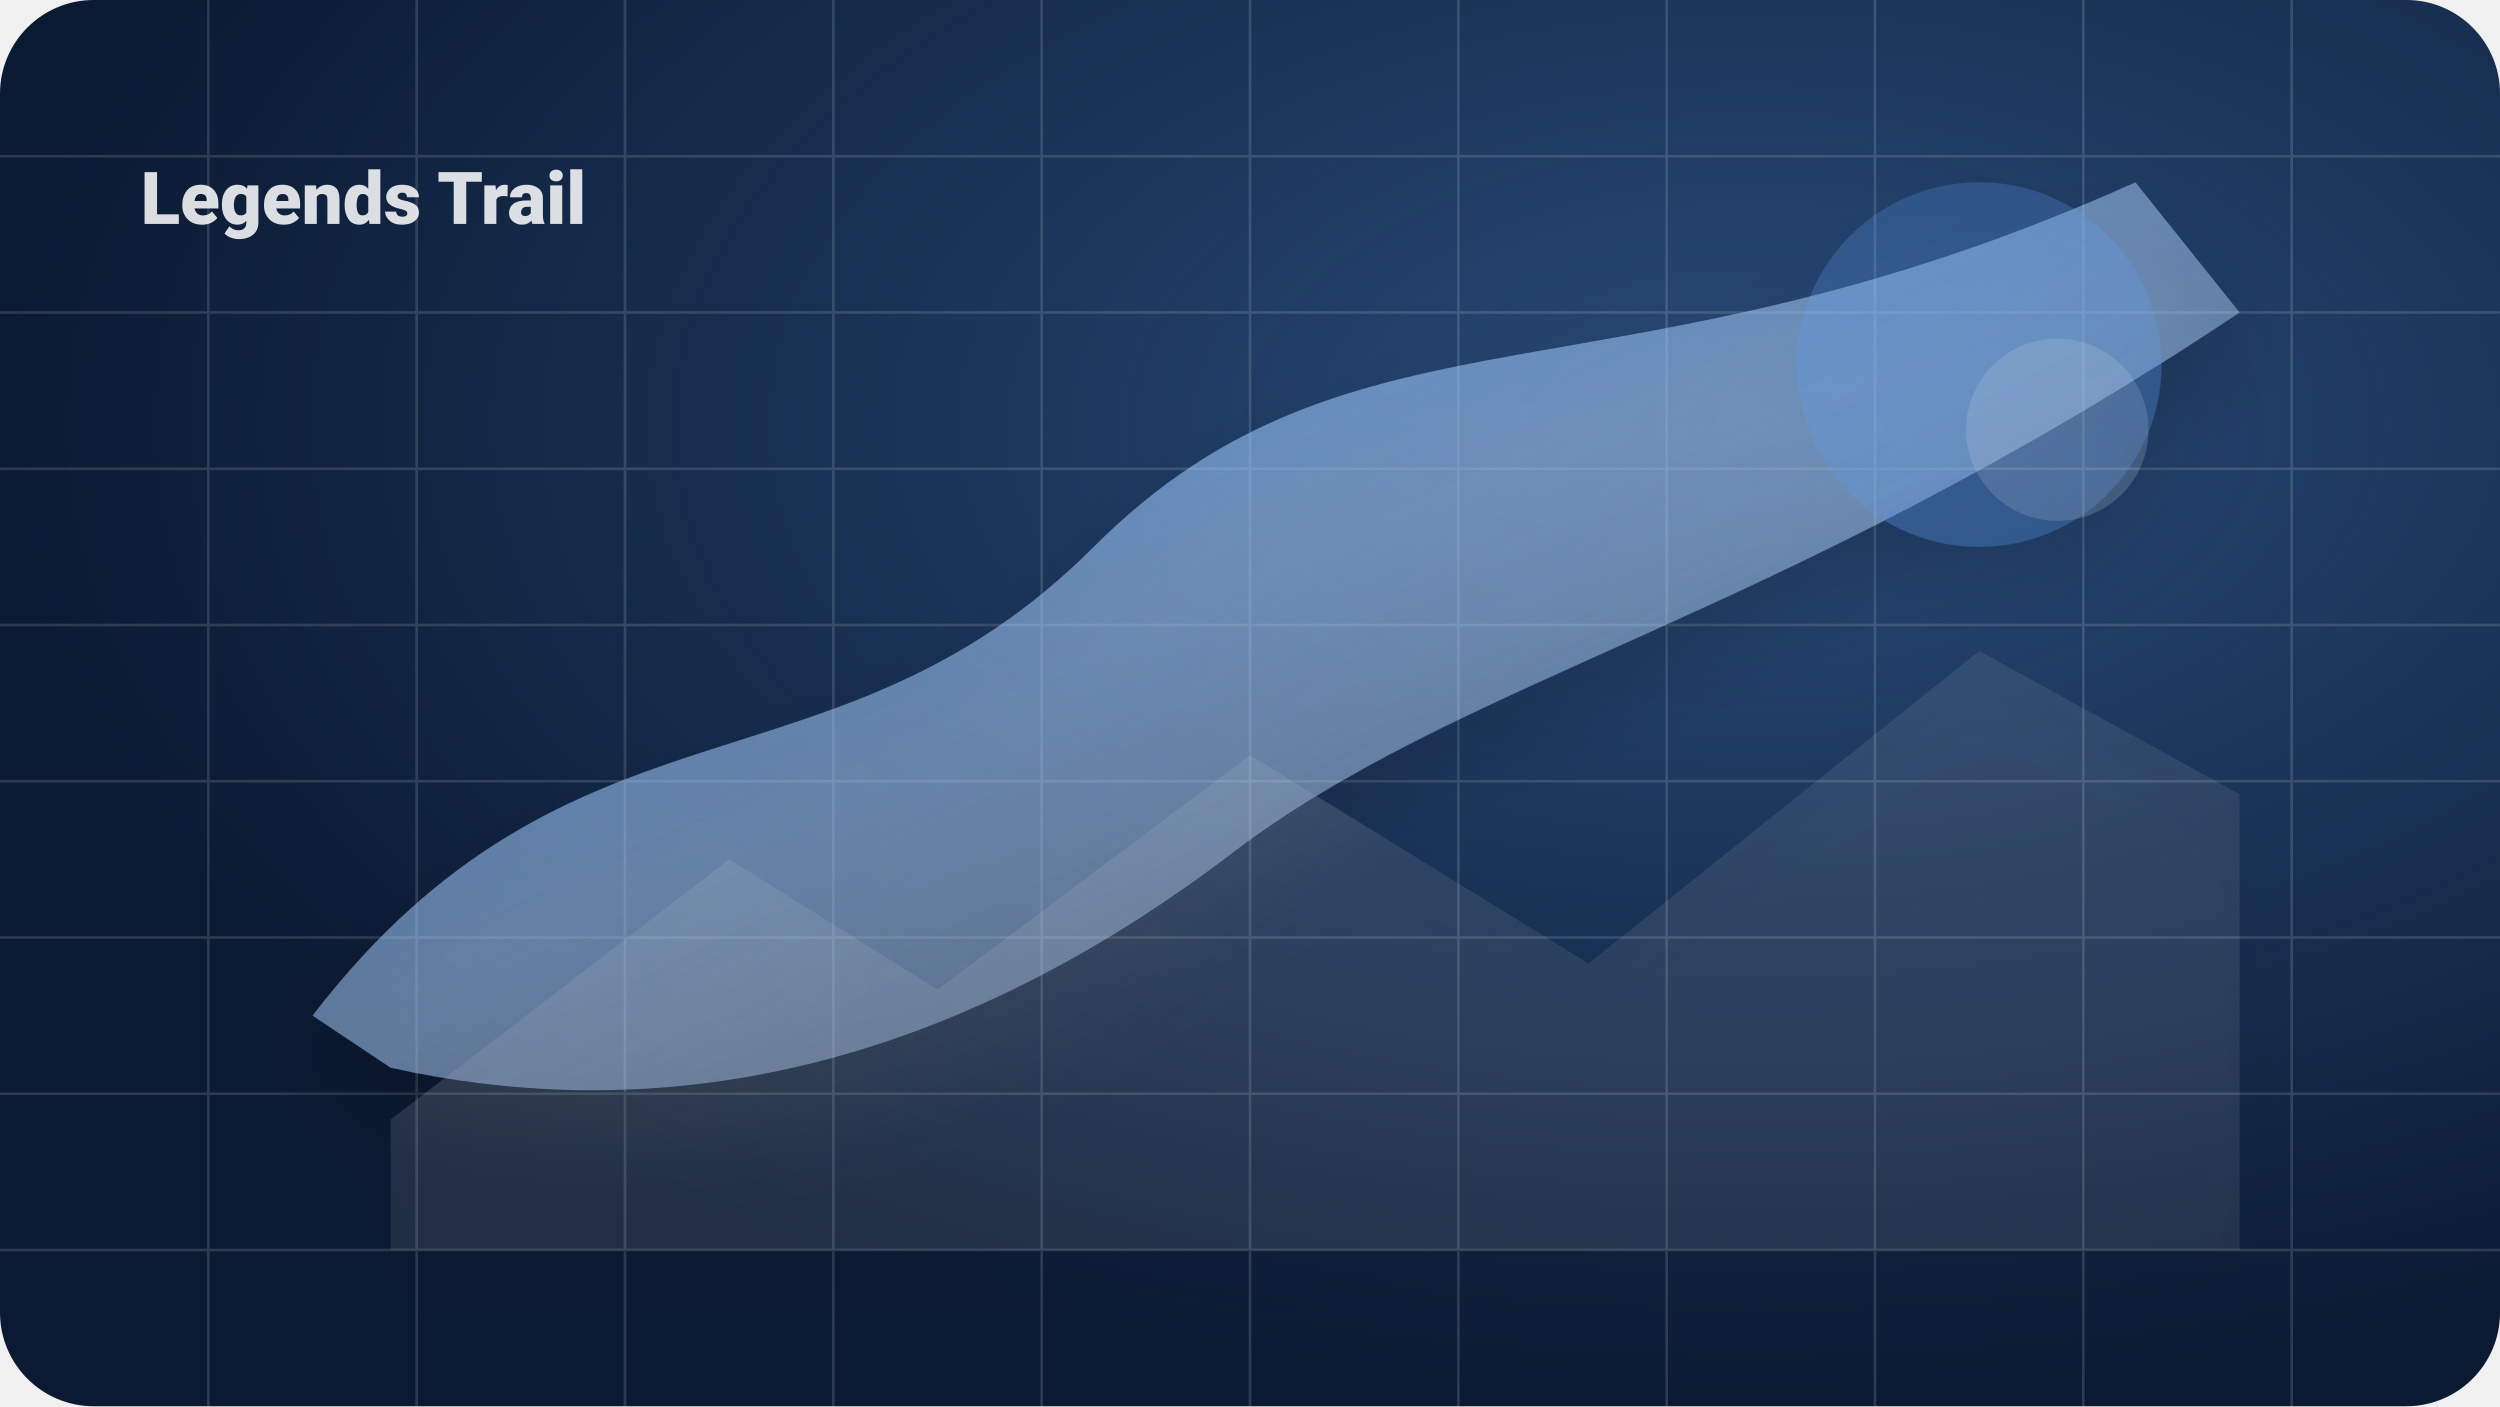
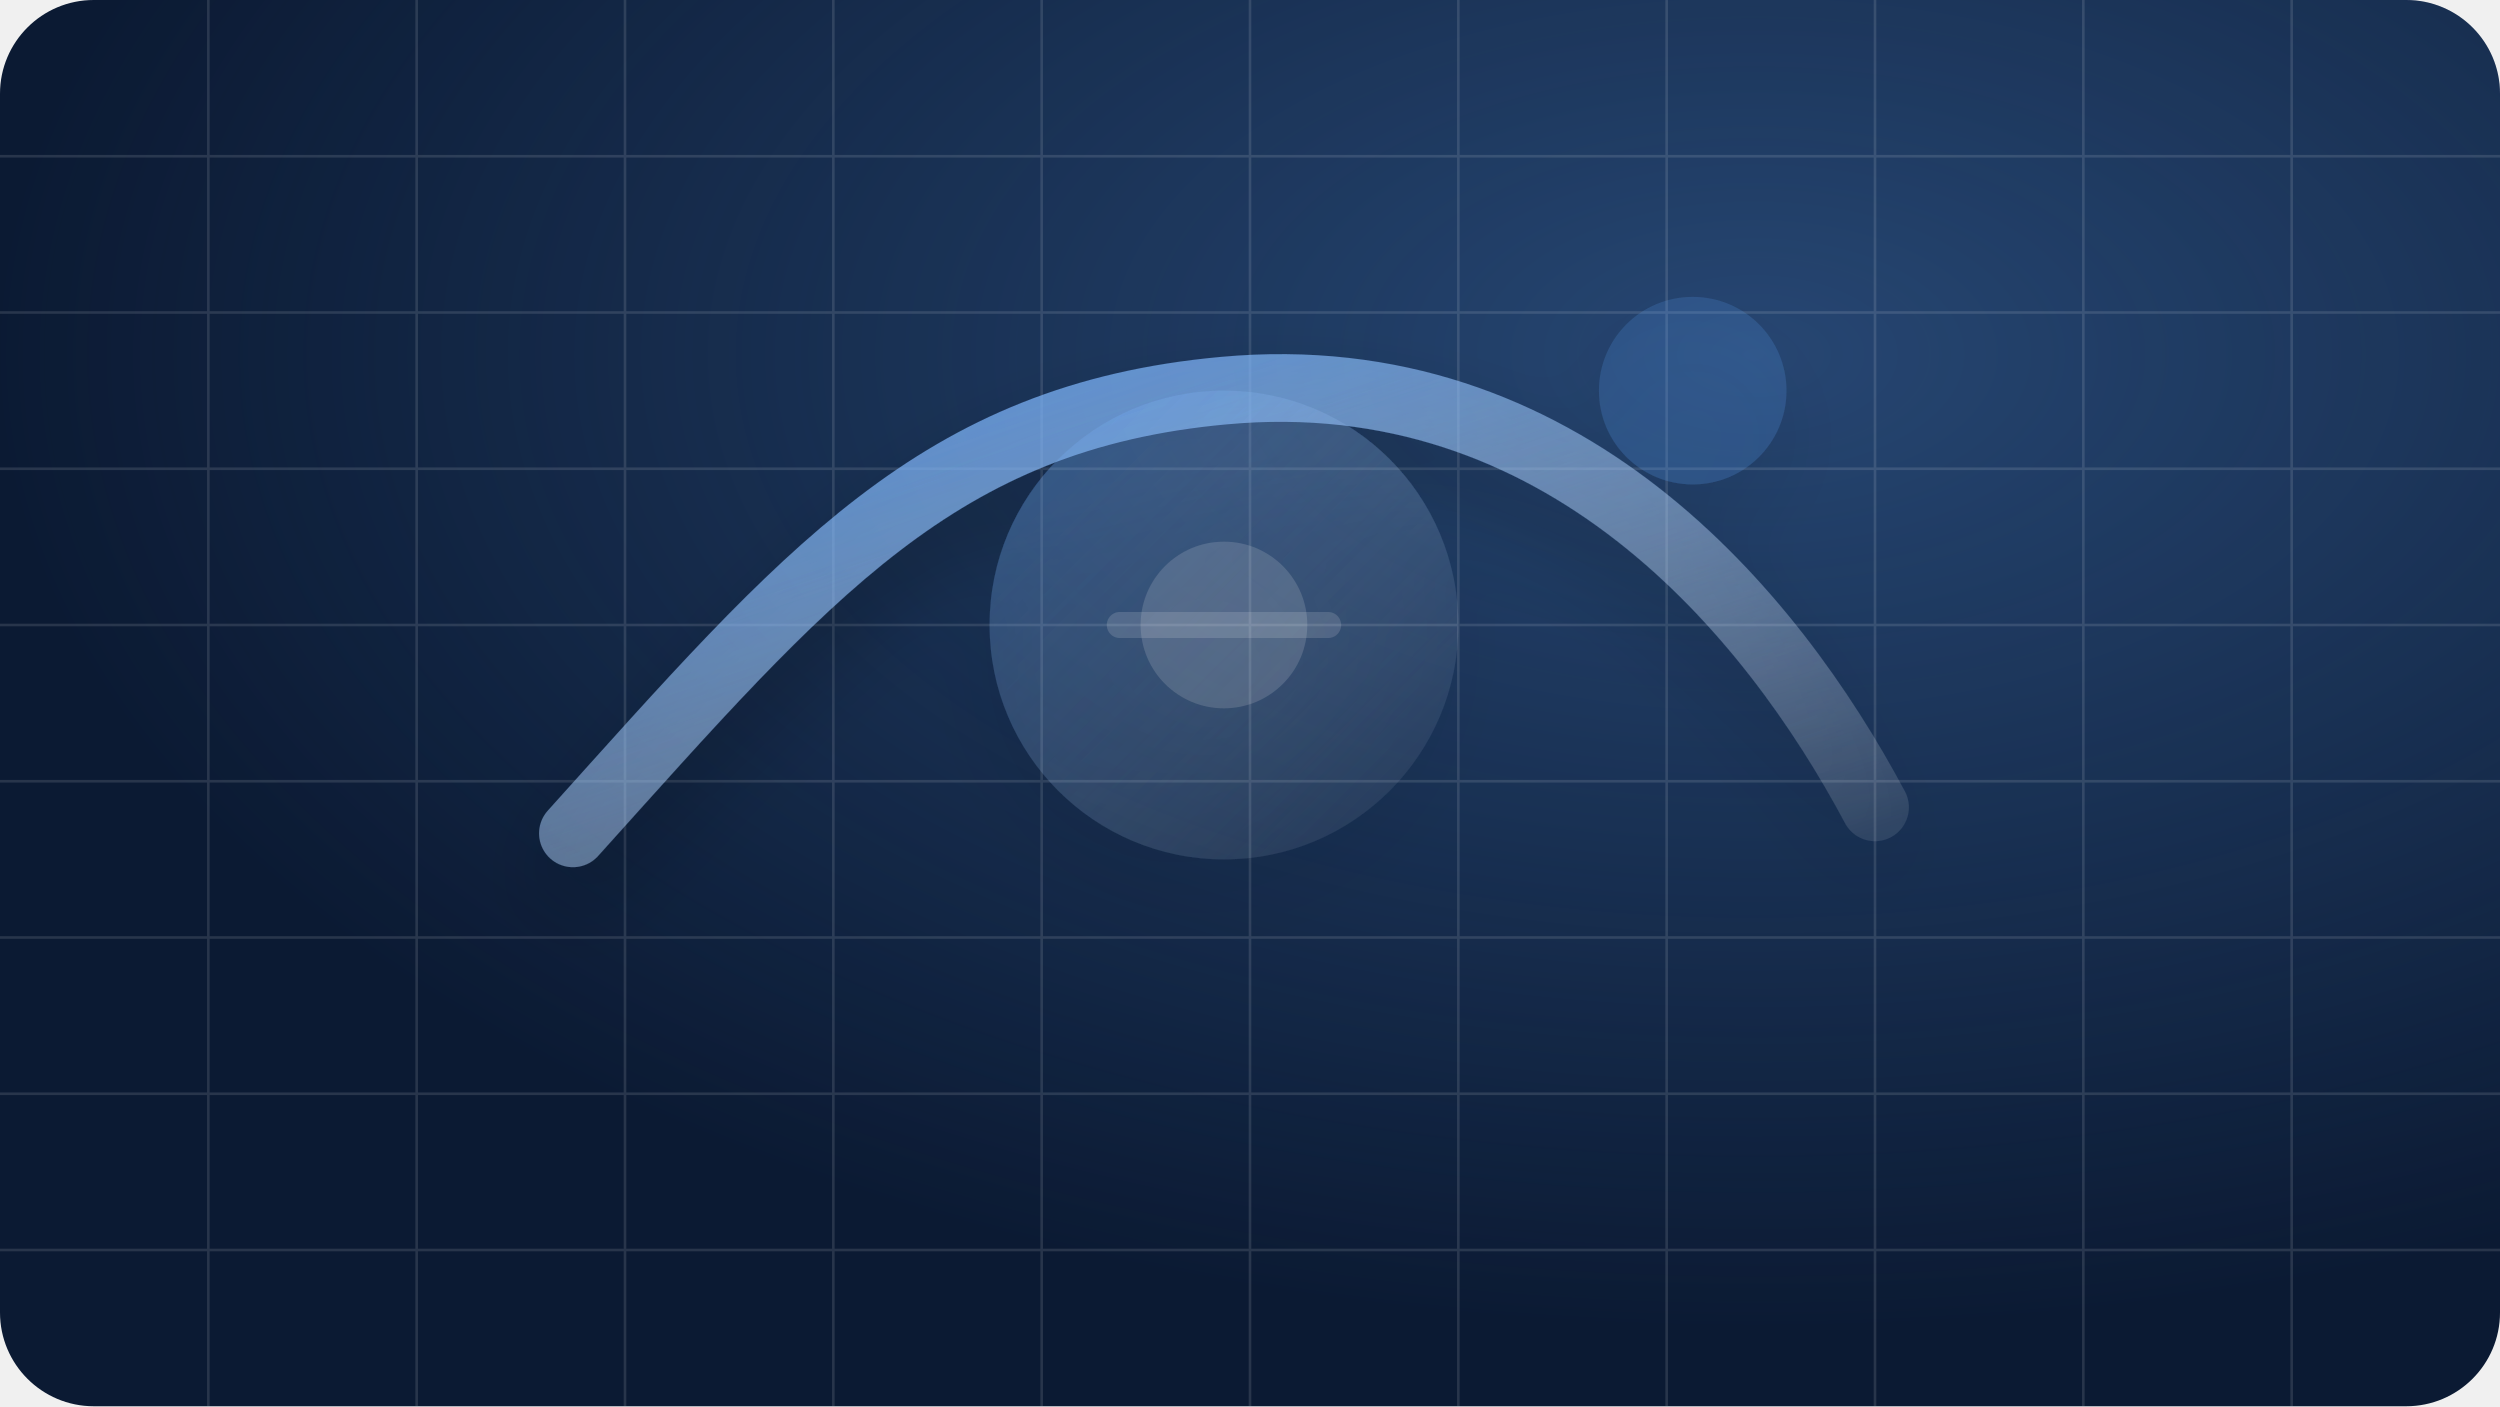
- <svg xmlns="http://www.w3.org/2000/svg" width="960" height="540" viewBox="0 0 960 540" role="img" aria-label="Legends Trail">
+ <svg xmlns="http://www.w3.org/2000/svg" width="960" height="540" viewBox="0 0 960 540" role="img" aria-label="pokemon thumbnail">
  <defs>
    <linearGradient id="g" x1="0" x2="1" y1="0" y2="1">
      <stop offset="0" stop-color="#60a5fa" stop-opacity="0.95" />
-       <stop offset="1" stop-color="#ffffff" stop-opacity="0.12" />
+       <stop offset="1" stop-color="#ffffff" stop-opacity="0.10" />
    </linearGradient>
-     <radialGradient id="r" cx="70%" cy="30%" r="70%">
-       <stop offset="0" stop-color="#60a5fa" stop-opacity="0.35" />
+     <radialGradient id="r" cx="70%" cy="25%" r="70%">
+       <stop offset="0" stop-color="#60a5fa" stop-opacity="0.32" />
      <stop offset="1" stop-color="#60a5fa" stop-opacity="0" />
    </radialGradient>
    <filter id="s" x="-20%" y="-20%" width="140%" height="140%">
      <feDropShadow dx="0" dy="18" stdDeviation="16" flood-color="#000" flood-opacity="0.35" />
    </filter>
  </defs>
  <rect width="960" height="540" rx="36" fill="#0b1a33" />
  <rect width="960" height="540" rx="36" fill="url(#r)" />
-   <g opacity="0.14" stroke="#ffffff">
+   <g opacity="0.12" stroke="#ffffff">
    <path d="M0 60 H960" />
    <path d="M0 120 H960" />
    <path d="M0 180 H960" />
    <path d="M0 240 H960" />
    <path d="M0 300 H960" />
    <path d="M0 360 H960" />
    <path d="M0 420 H960" />
    <path d="M0 480 H960" />
    <path d="M80 0 V540" />
    <path d="M160 0 V540" />
    <path d="M240 0 V540" />
    <path d="M320 0 V540" />
    <path d="M400 0 V540" />
    <path d="M480 0 V540" />
    <path d="M560 0 V540" />
    <path d="M640 0 V540" />
    <path d="M720 0 V540" />
    <path d="M800 0 V540" />
    <path d="M880 0 V540" />
  </g>
  <g filter="url(#s)">
-     <path d="M120 390 C220 260, 320 310, 420 210 C520 110, 620 160, 820 70 L860 120 C680 240, 560 260, 470 330 C350 420, 240 430, 150 410 Z" fill="url(#g)" opacity="0.9" />
-     <circle cx="760" cy="140" r="70" fill="#60a5fa" opacity="0.22" />
-     <circle cx="790" cy="165" r="35" fill="#ffffff" opacity="0.12" />
-     <path d="M150 430 L280 330 L360 380 L480 290 L610 370 L760 250 L860 305 L860 480 L150 480 Z" fill="#ffffff" opacity="0.08" />
+     <path d="M220 320 C310 220, 360 160, 470 150 C600 138, 680 235, 720 310" stroke="url(#g)" stroke-width="26" opacity="0.9" fill="none" stroke-linecap="round" />
+     <circle cx="470" cy="240" r="90" fill="url(#g)" opacity="0.30" />
+     <circle cx="470" cy="240" r="32" fill="#ffffff" opacity="0.14" />
+     <path d="M430 240 H510" stroke="#ffffff" stroke-width="10" opacity="0.14" stroke-linecap="round" />
+     <circle cx="650" cy="150" r="36" fill="#60a5fa" opacity="0.18" />
  </g>
-   <text x="54" y="86" font-family="system-ui, -apple-system, Segoe UI, Roboto, Arial" font-weight="900" font-size="28" fill="#ffffff" opacity="0.85">Legends Trail</text>
</svg>
